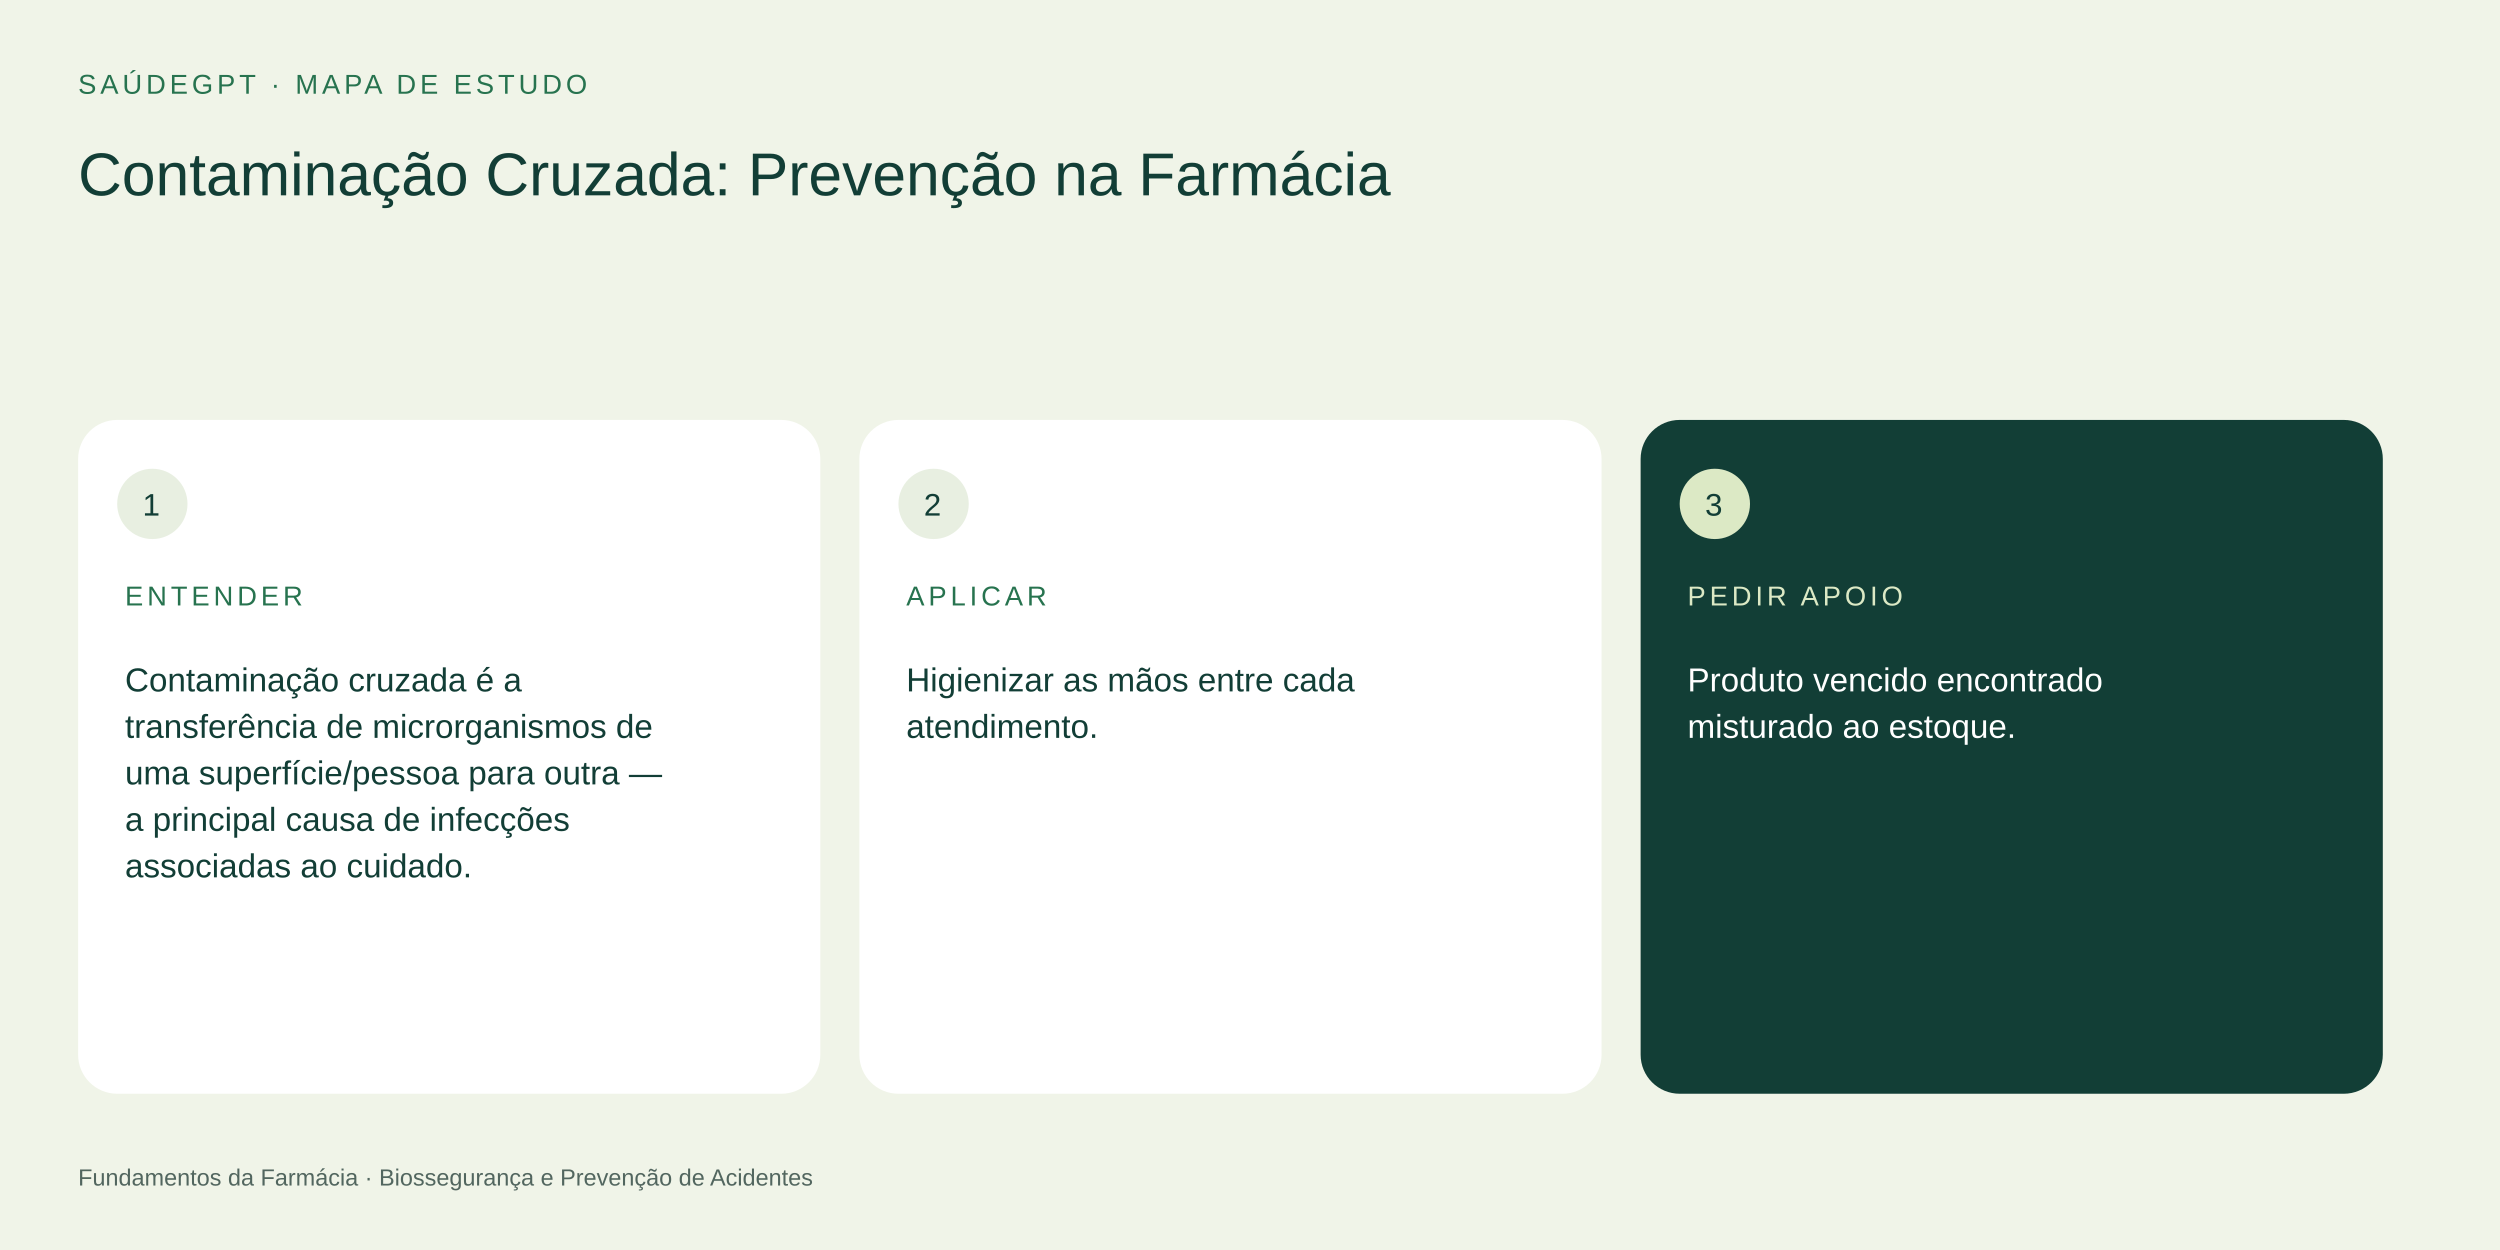
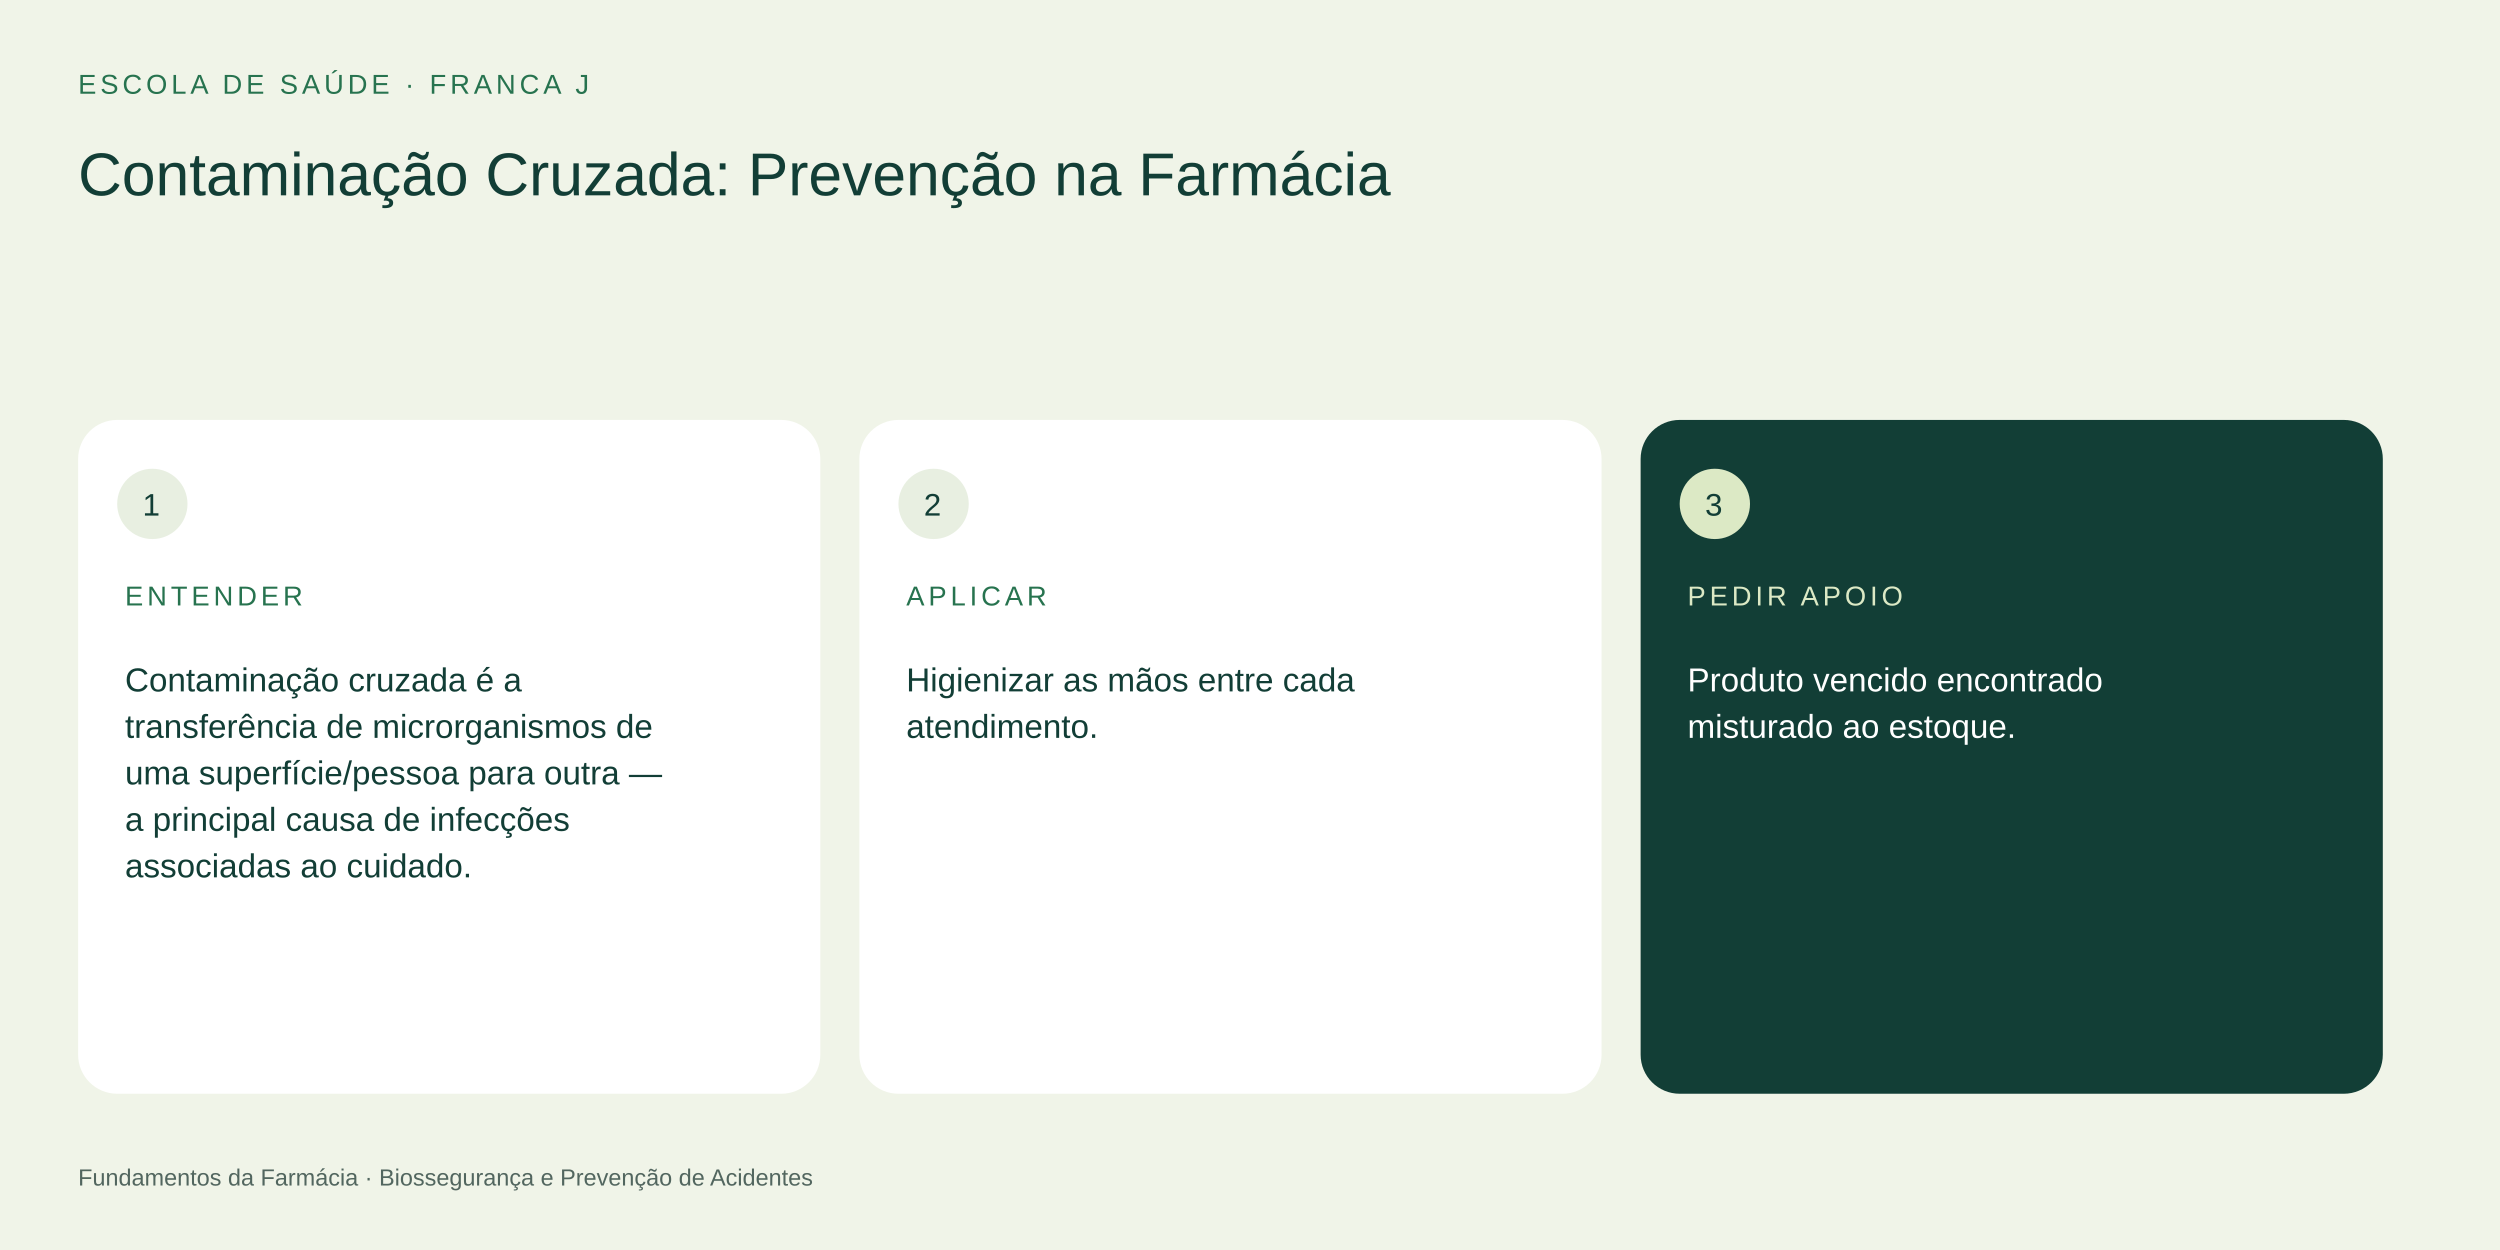
<svg xmlns="http://www.w3.org/2000/svg" width="1280" height="640" viewBox="0 0 1280 640" role="img" aria-label="Mapa de estudo: Contaminação Cruzada: Prevenção na Farmácia">
  <rect width="1280" height="640" fill="#f0f4e8" />
  <g font-family="Arial, sans-serif">
-     <text x="40" y="48" fill="#27734f" font-size="14" letter-spacing="2">SAÚDEGPT · MAPA DE ESTUDO</text>
+     <text x="40" y="48" fill="#27734f" font-size="14" letter-spacing="2">ESCOLA DE SAÚDE · FRANCA J</text>
    <text x="40" y="100" font-size="31" fill="#123e36">Contaminação Cruzada: Prevenção na Farmácia</text>
    <rect x="40" y="215" width="380" height="345" rx="20" fill="#ffffff" />
    <circle cx="78" cy="258" r="18" fill="#e8efe1" />
    <text x="73" y="264" font-size="16" fill="#123e36">1</text>
    <text x="64" y="310" font-size="14" letter-spacing="2" fill="#27734f">ENTENDER</text>
    <text x="64" y="354" font-size="17" fill="#123e36">Contaminação cruzada é a</text>
    <text x="64" y="377.8" font-size="17" fill="#123e36">transferência de microrganismos de</text>
    <text x="64" y="401.6" font-size="17" fill="#123e36">uma superfície/pessoa para outra —</text>
    <text x="64" y="425.4" font-size="17" fill="#123e36">a principal causa de infecções</text>
    <text x="64" y="449.2" font-size="17" fill="#123e36">associadas ao cuidado.</text>
    <rect x="440" y="215" width="380" height="345" rx="20" fill="#ffffff" />
    <circle cx="478" cy="258" r="18" fill="#e8efe1" />
    <text x="473" y="264" font-size="16" fill="#123e36">2</text>
    <text x="464" y="310" font-size="14" letter-spacing="2" fill="#27734f">APLICAR</text>
    <text x="464" y="354" font-size="17" fill="#123e36">Higienizar as mãos entre cada</text>
    <text x="464" y="377.8" font-size="17" fill="#123e36">atendimento.</text>
    <rect x="840" y="215" width="380" height="345" rx="20" fill="#123e36" />
    <circle cx="878" cy="258" r="18" fill="#dce9c5" />
    <text x="873" y="264" font-size="16" fill="#123e36">3</text>
    <text x="864" y="310" font-size="14" letter-spacing="2" fill="#dce9c5">PEDIR APOIO</text>
    <text x="864" y="354" font-size="17" fill="#ffffff">Produto vencido encontrado</text>
    <text x="864" y="377.8" font-size="17" fill="#ffffff">misturado ao estoque.</text>
    <text x="40" y="607" fill="#52665f" font-size="12">Fundamentos da Farmácia · Biossegurança e Prevenção de Acidentes</text>
  </g>
</svg>
